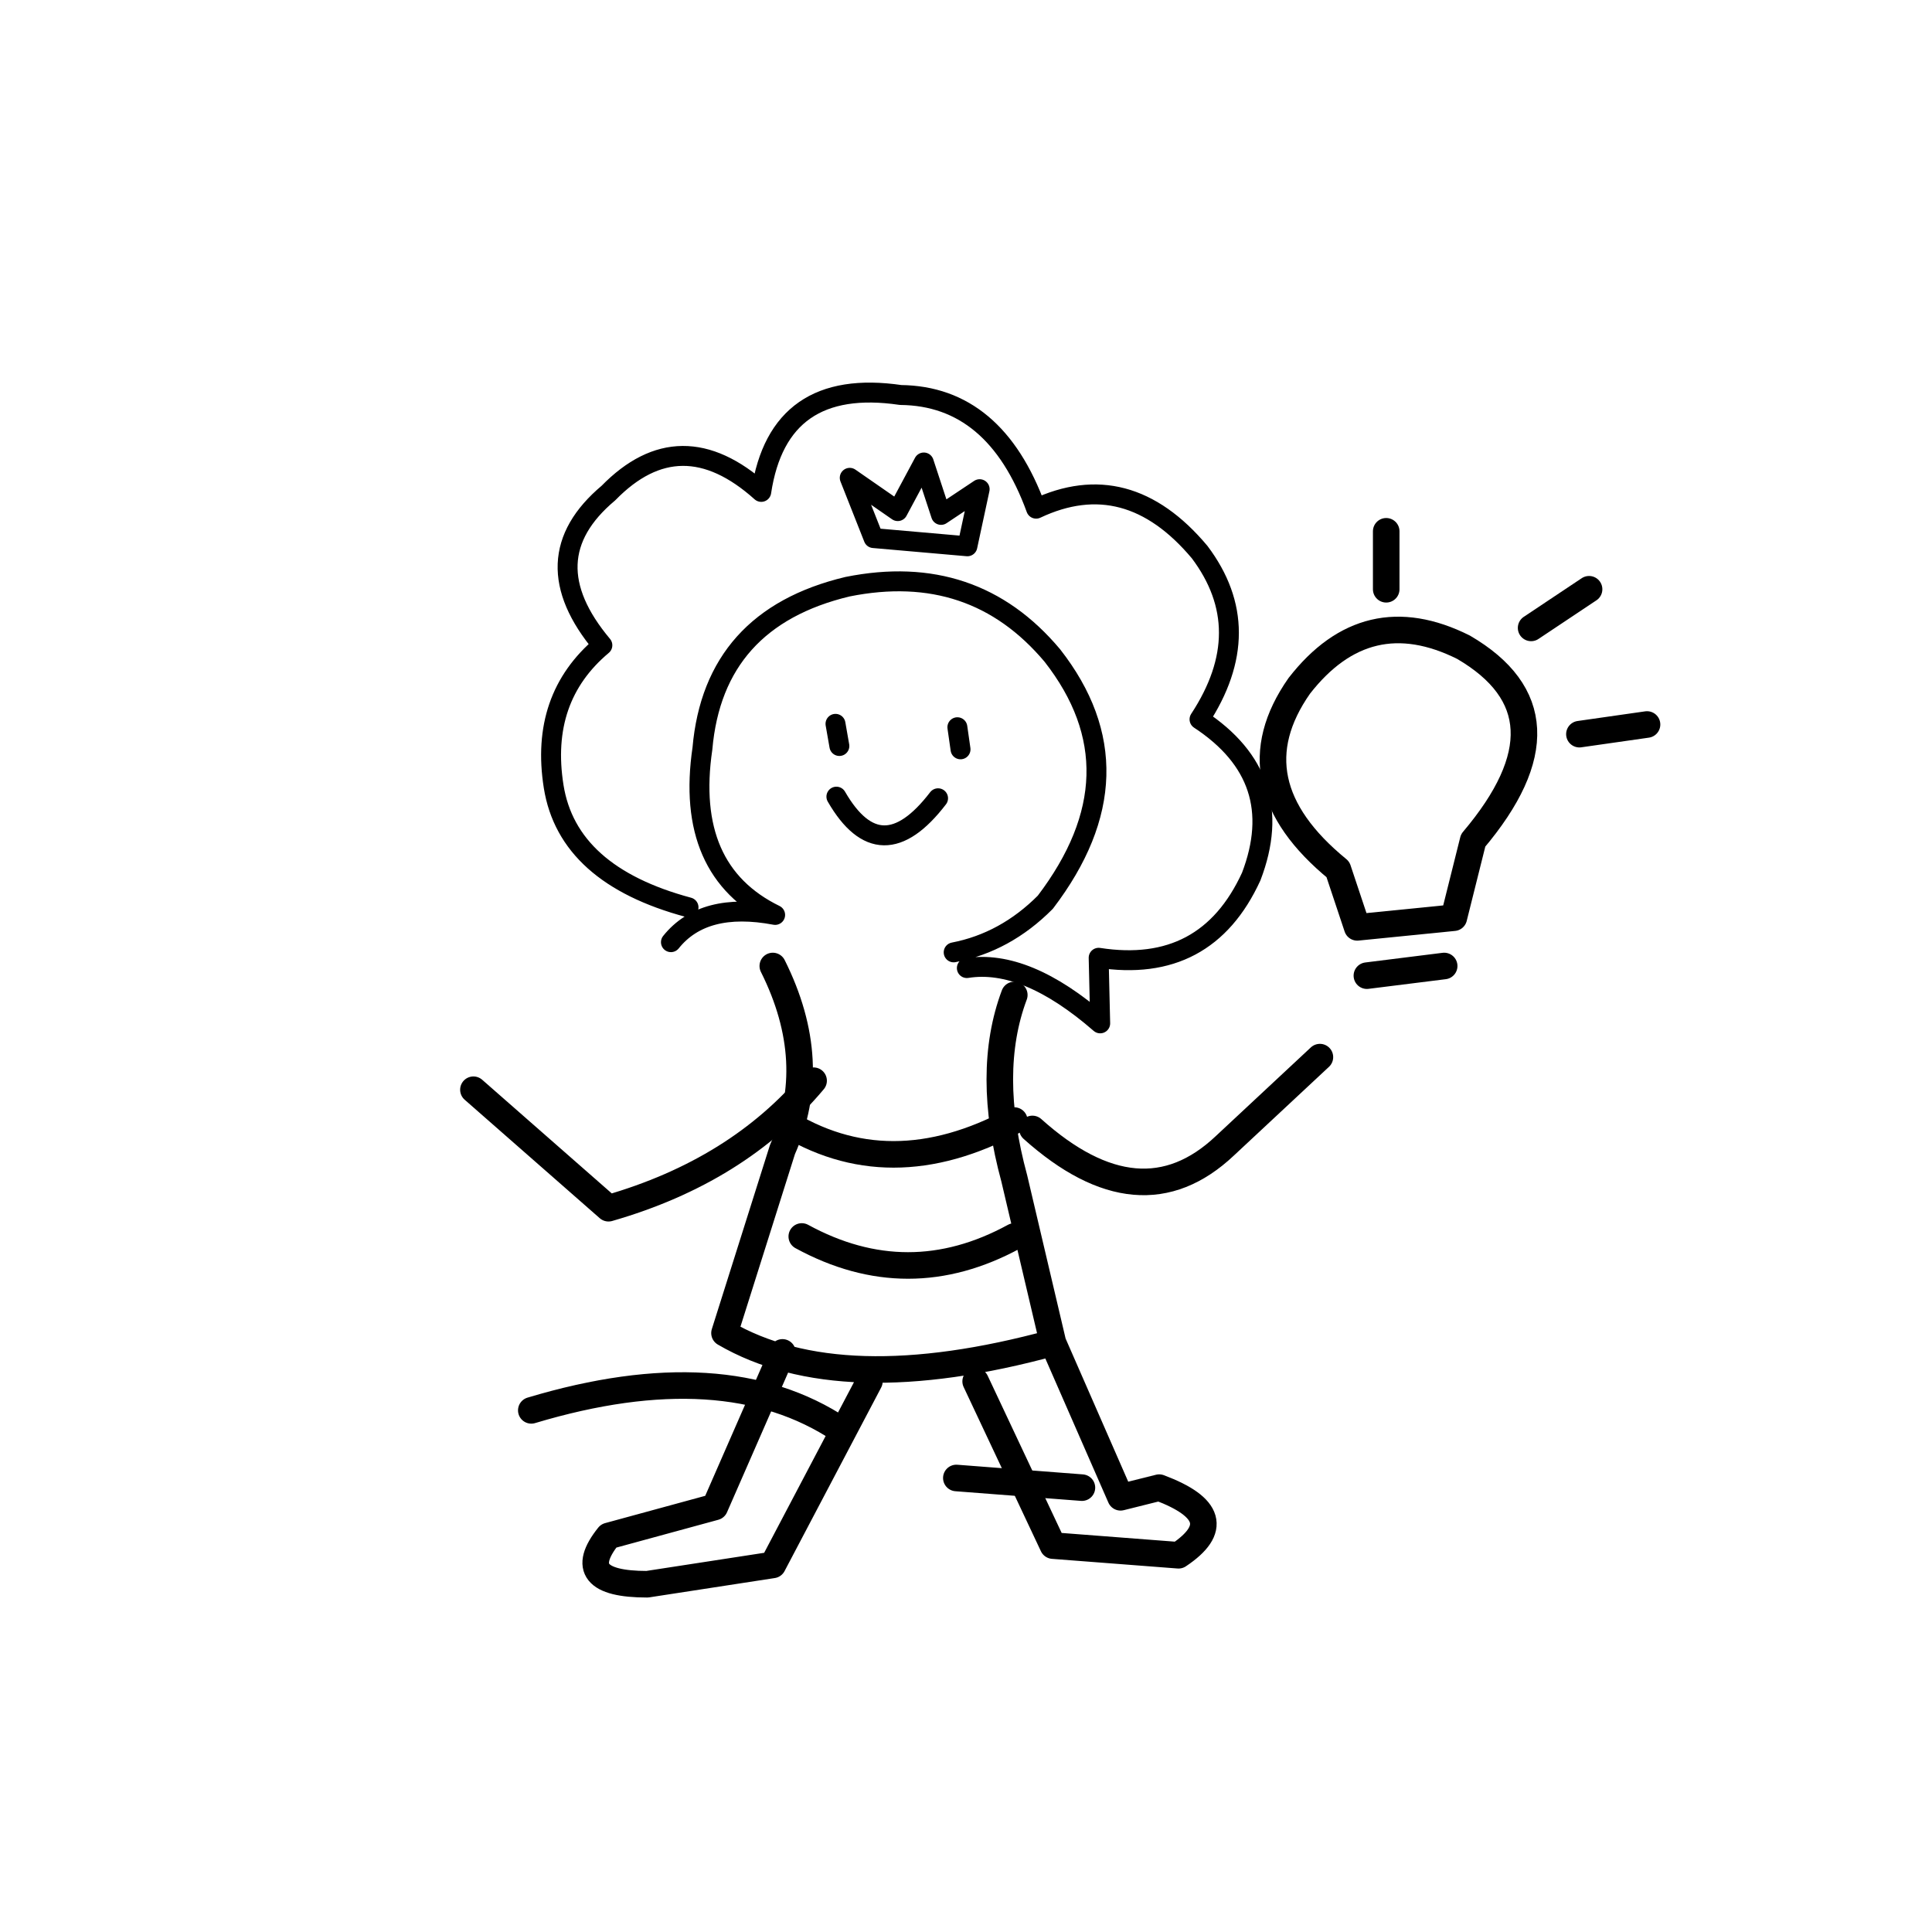
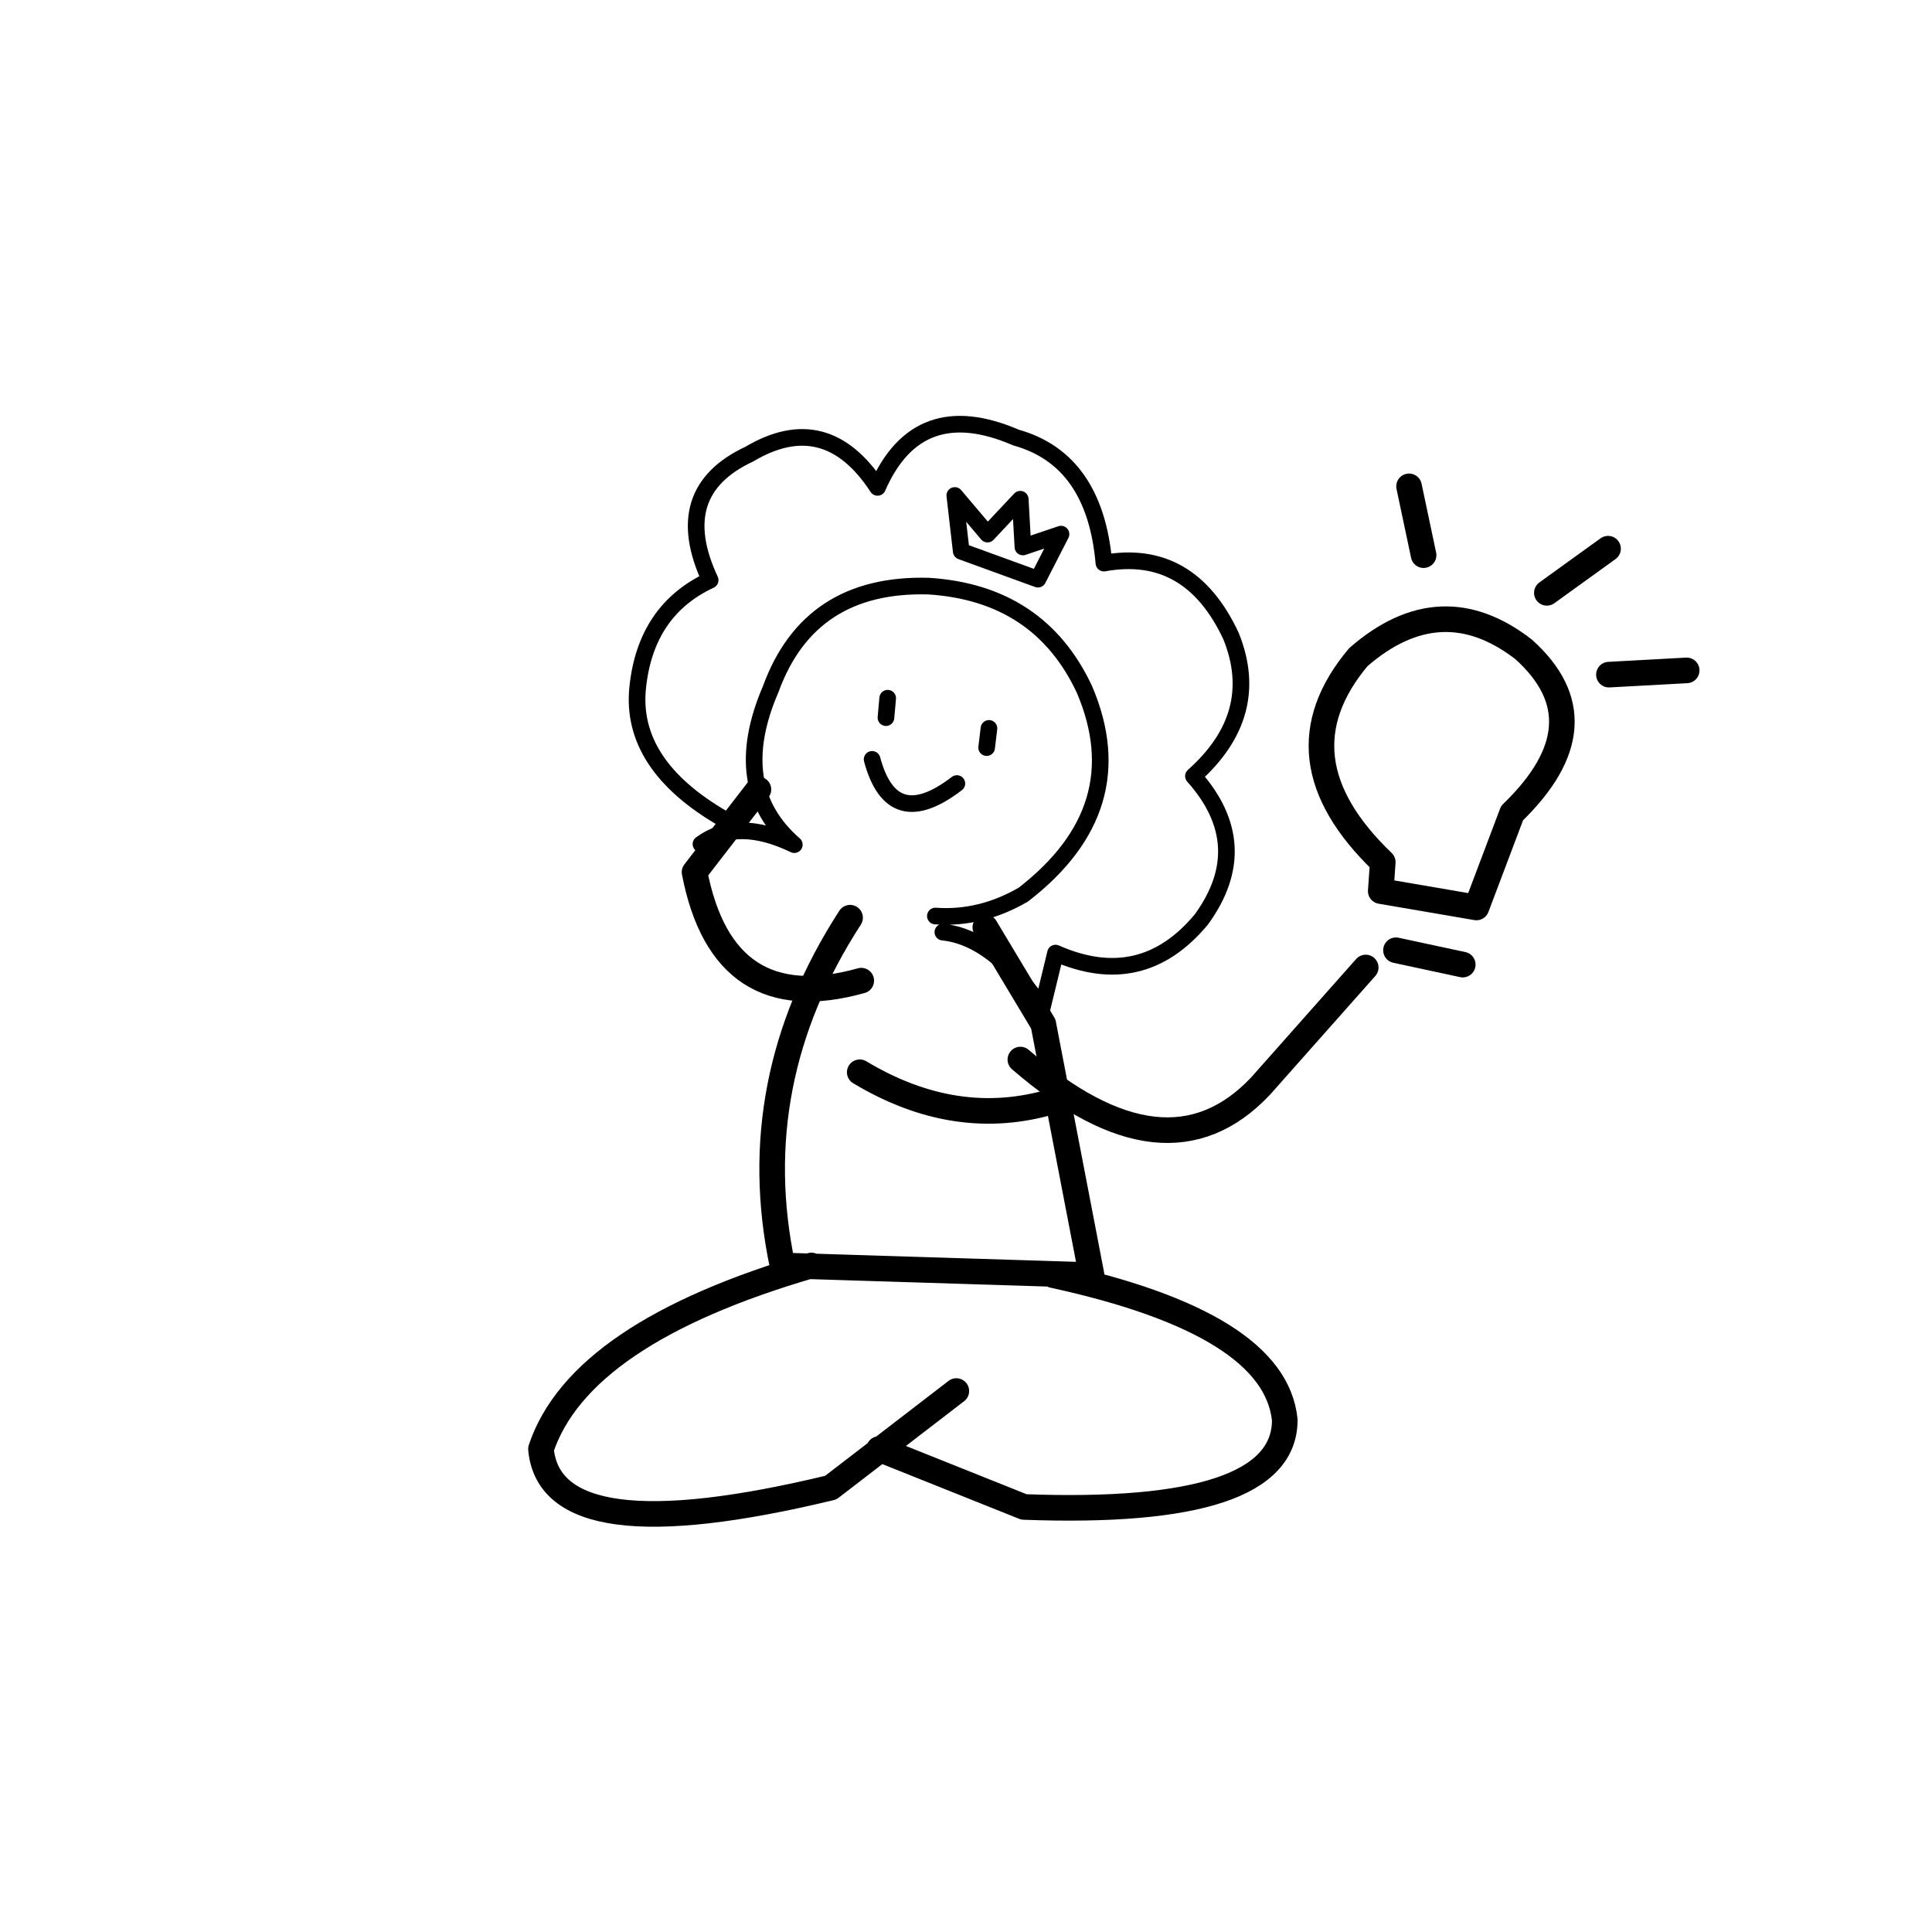
<svg xmlns="http://www.w3.org/2000/svg" viewBox="0 0 200 200">
-   <g fill="none" stroke="#000" stroke-width="2.75" stroke-linecap="round" stroke-linejoin="round">
-     <path d="M68 101Q51 98 48 86T53 66Q42 55 52 45Q61 34 73 43Q74 27 91 28Q104 27 111 42Q123 35 134 46Q143 56 136 69Q149 76 145 90Q140 104 125 103L126 112Q115 104 107 106M66 106q4-6 14-5 M80 101Q67 96 68 79Q68 61 86 55Q103 50 115 62Q129 77 117 96Q112 102 105 104 M86 74l.8 3m16-4 .7 3 M87 84q7 10 14-1 M89 48l-4-8 7 4 3-7 3 7 5-4-1 8z" transform="translate(20 20) scale(.75) rotate(5 96 104)" />
-     <path d="M80 100q5 10 1 19l-6 19q12 7 34 1l-4-17q-3-11 0-19 M81 116q11 7 24 0m-22 12q11 6 22 0 M81 140l-7 16-11 3q-4 5 4 5l13-2 10-19m11 0 8 17 13 1q6-4-2-7l-4 1-7-16" />
-     <path d="M55 146q20-6 32 2m12 5 13 1" opacity="1" />
-     <path d="M84 113q-7 10-20 15l-15-11m58-1q12 9 20 0l9-10" transform="rotate(5 97 115)" />
-     <path d="M137 92q-11-9-4-19 7-9 17-4 12 7 1 20l-2 8-10 1z M140 103l8-1 M142 63v-6m15 10 6-4m-1 15 7-1" transform="translate(1.5 -2)" />
+   <g fill="none" stroke="#000" stroke-width="2.65" stroke-linecap="round" stroke-linejoin="round" transform="translate(0 -1)">
+     <path d="M68 101Q51 98 48 86T53 66Q42 55 52 45Q61 34 73 43Q74 27 91 28Q104 27 111 42Q123 35 134 46Q143 56 136 69Q149 76 145 90Q140 104 125 103L126 112Q115 104 107 106M66 106q4-6 14-5 M80 101Q67 96 68 79Q68 61 86 55Q103 50 115 62Q129 77 117 96Q112 102 105 104 M86 74l.8 3m16-4 .7 3 M87 84q7 10 14-1 M89 48l-4-8 7 4 3-7 3 7 5-4-1 8z" transform="translate(96 81) rotate(20) scale(0.65) translate(-96 -83)" />
+     <path d="M88 96q-11 17-7 36l32 1-5-26-6-10 M89 112q10 6 20 3 M84 132q-24 7-28 19 1 11 30 4l13-10m10-12q23 5 24 15 0 10-27 9l-15-6" />
+     <g transform="rotate(4 96 105)">
+       <path d="M89 103q-14 5-18-10l6-9 M106 110q16 12 25 1l10-13" />
+       <path d="M142 87q-12-10-4-21 8-8 17-2 9 7 0 17l-3 10-10-1z M144 96l7 1 M144 55l-2-7m15 10 6-5m1 13 8-1" />
+     </g>
  </g>
</svg>
